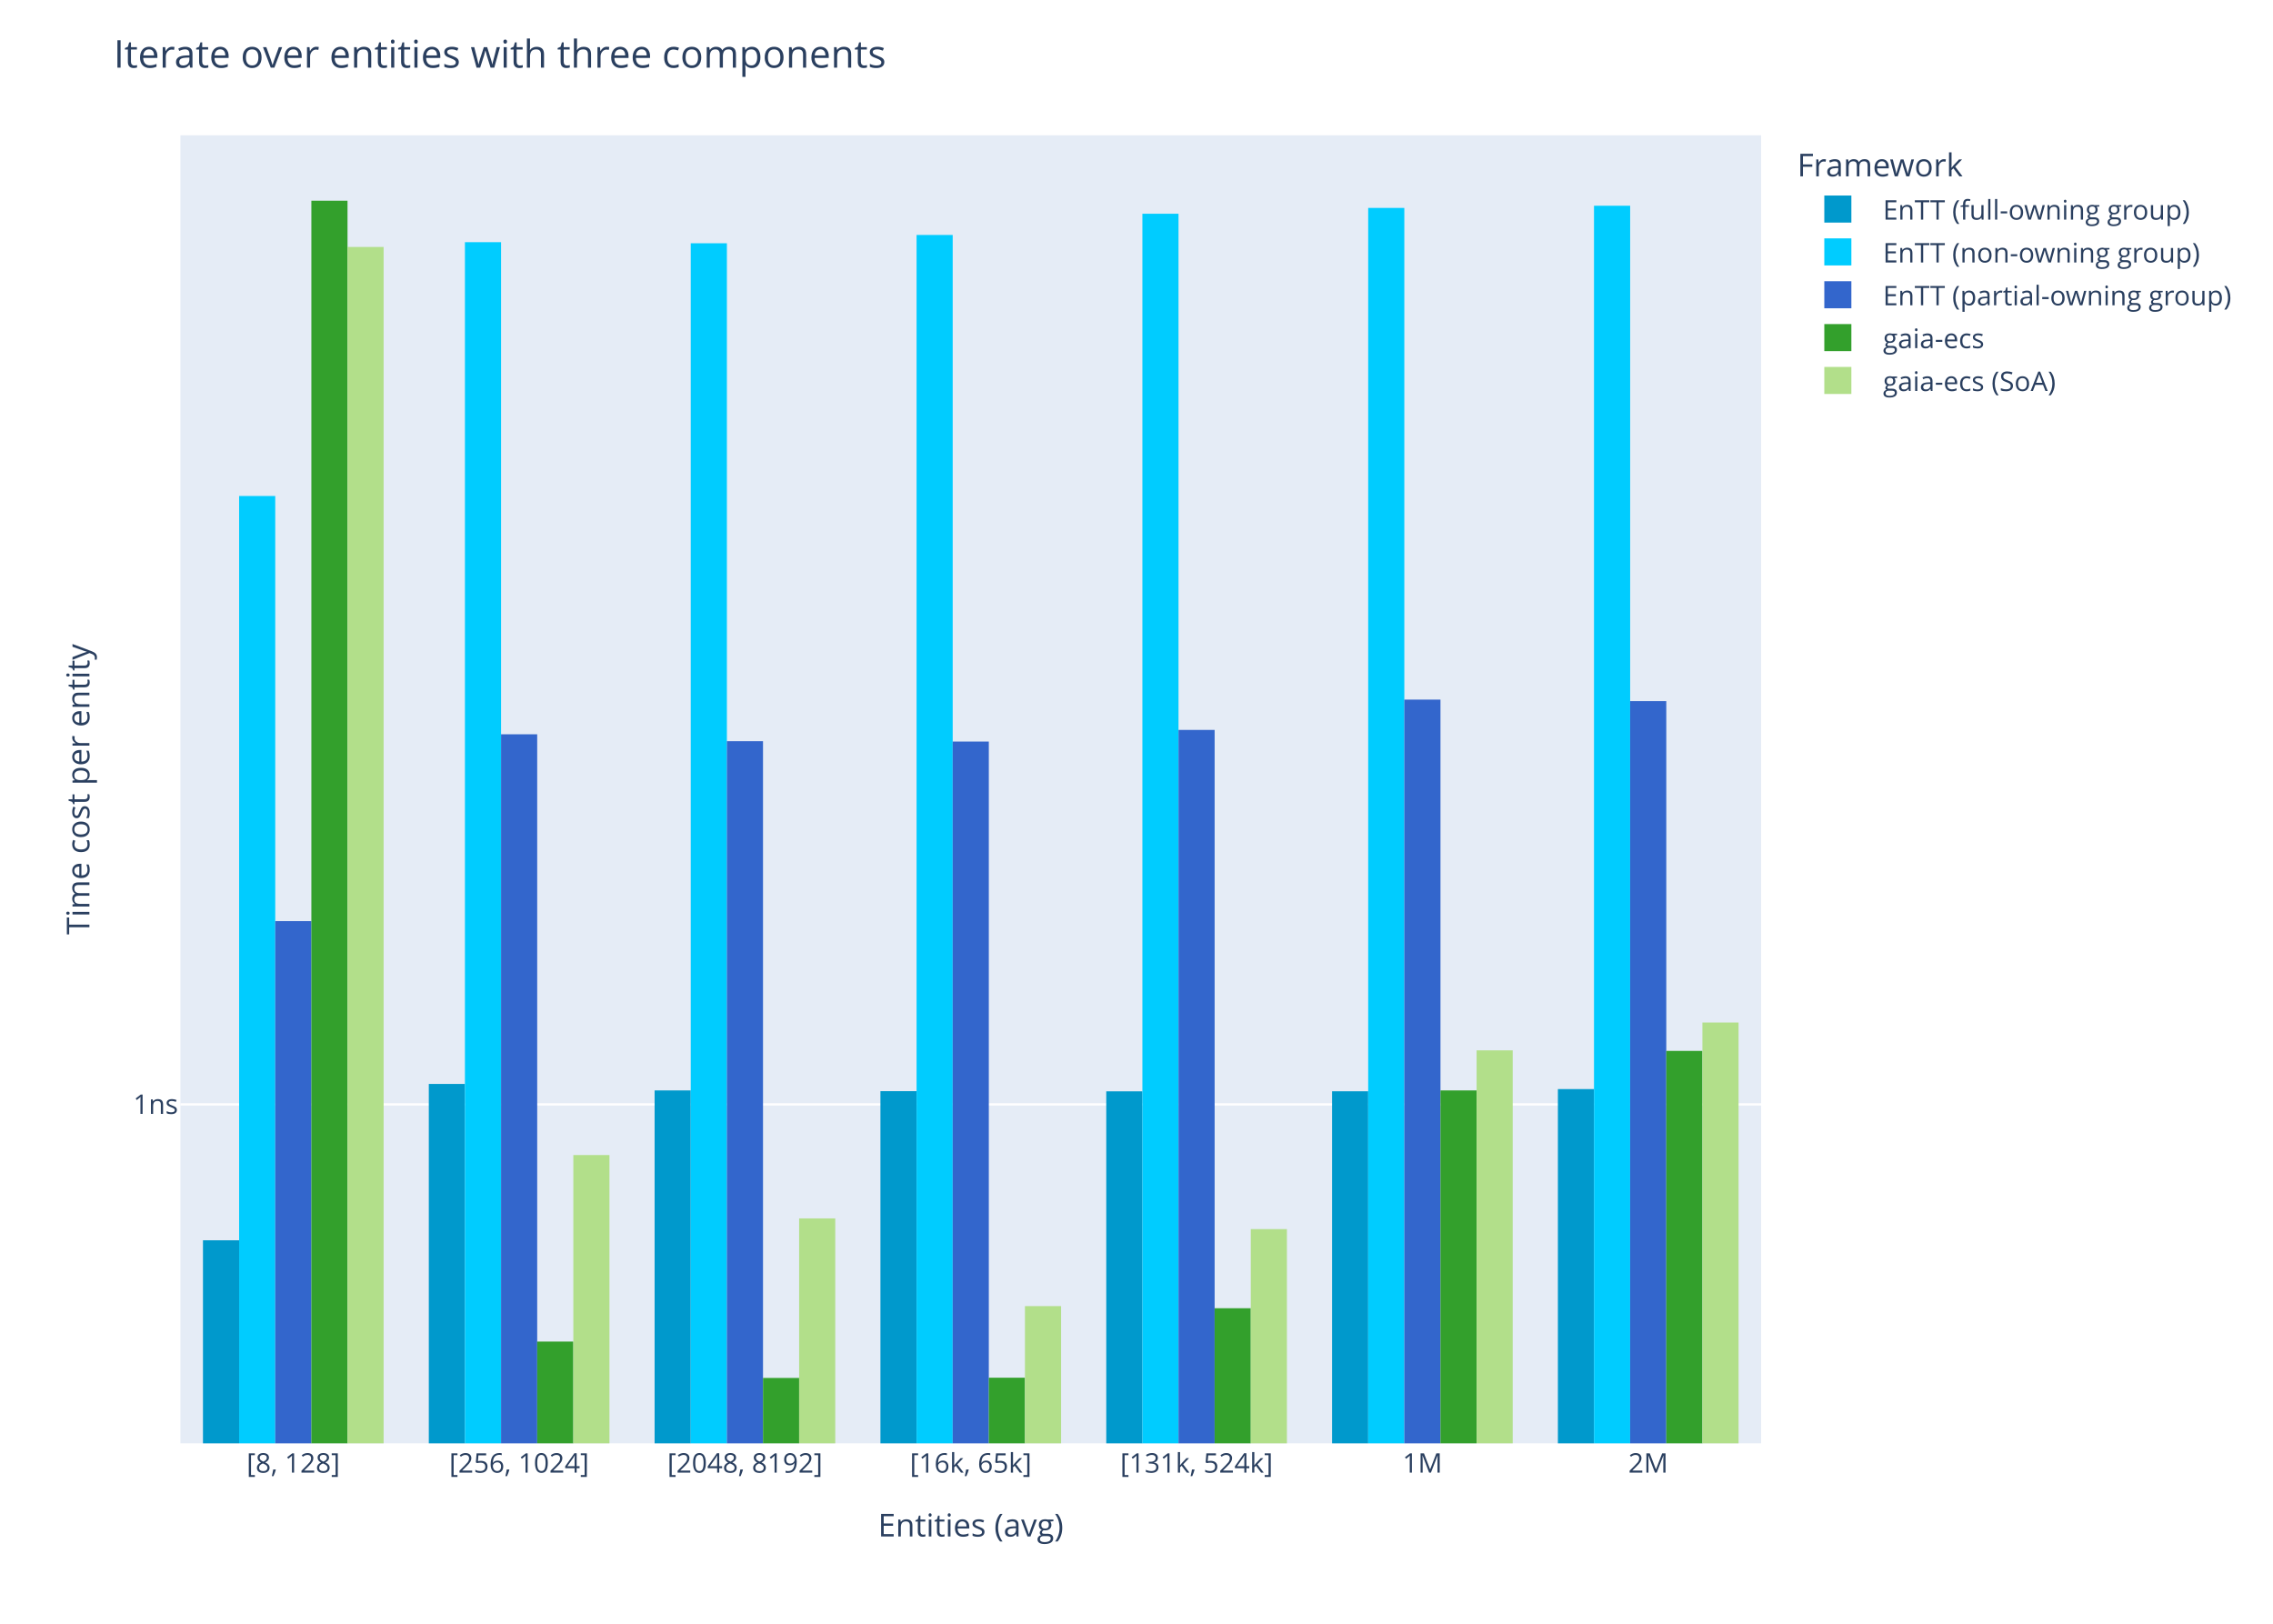
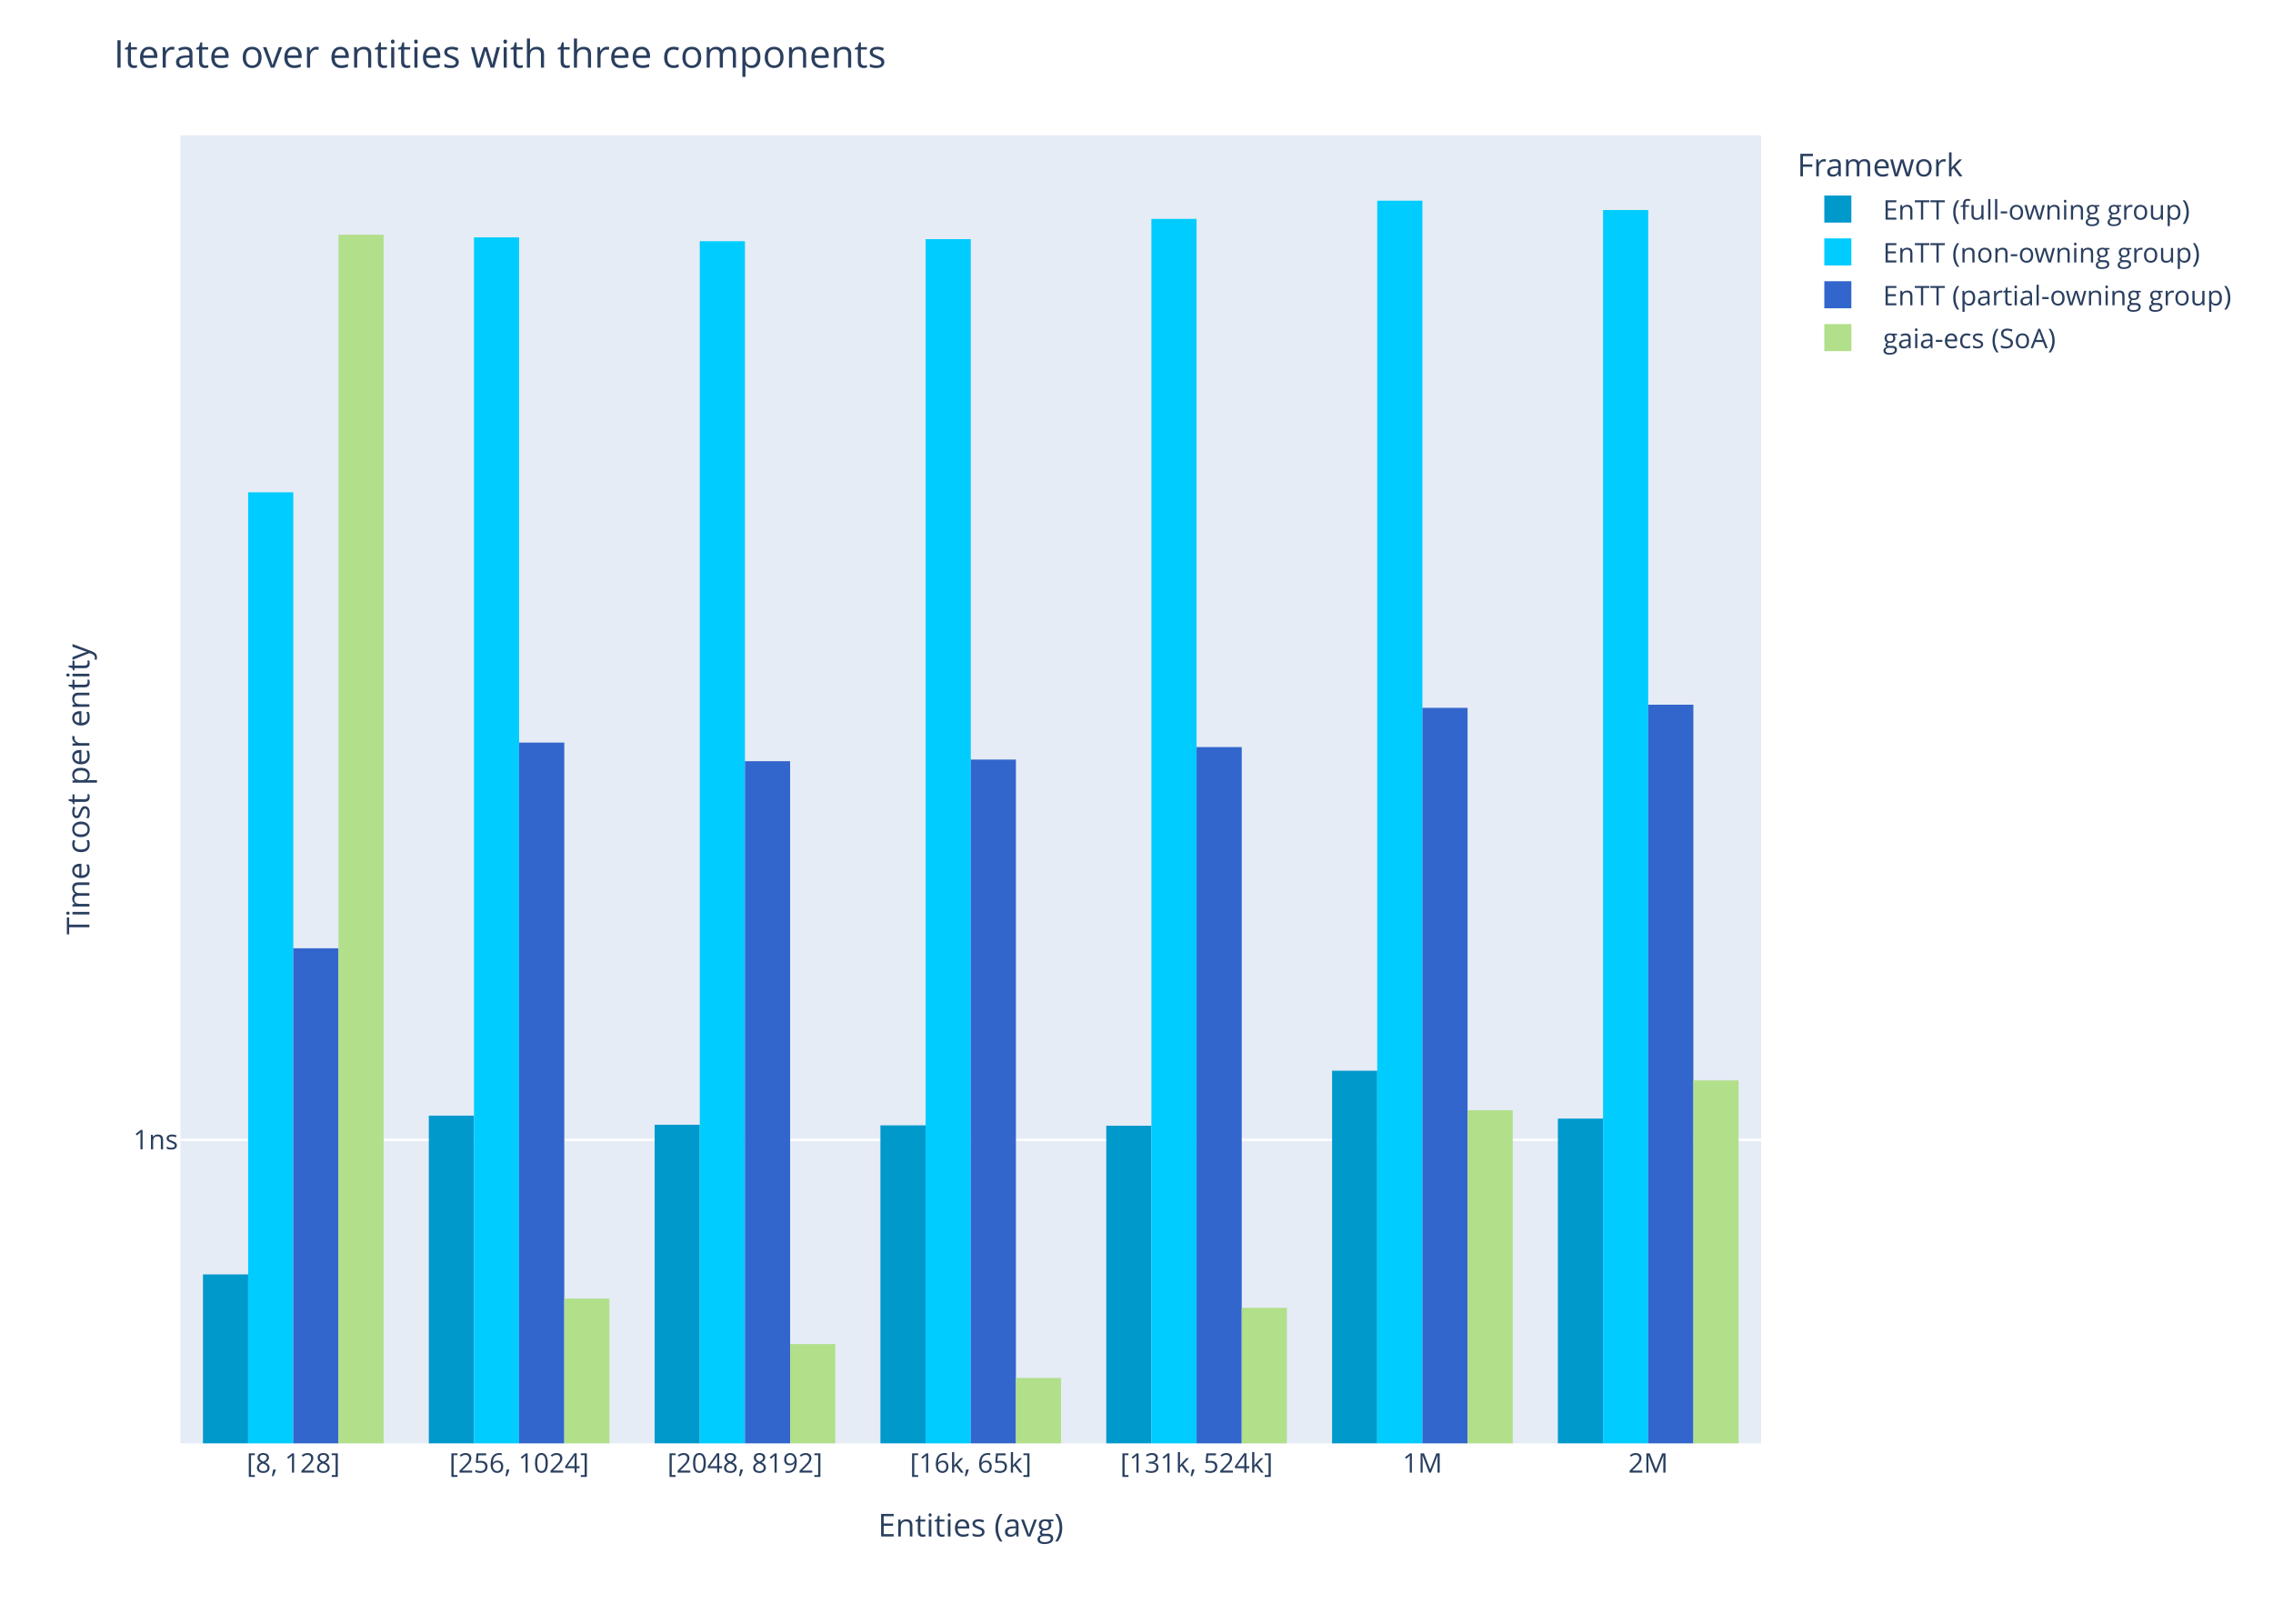
<svg xmlns="http://www.w3.org/2000/svg" class="main-svg" width="1008" height="720" style="" viewBox="0 0 1008 720">
  <rect x="0" y="0" width="1008" height="720" style="fill: rgb(255, 255, 255); fill-opacity: 1;" />
-   <defs id="defs-bd1e95">
+   <defs id="defs-a817b4">
    <g class="clips">
-       <clipPath id="clipbd1e95xyplot" class="plotclip">
+       <clipPath id="clipa817b4xyplot" class="plotclip">
        <rect width="701" height="580" />
      </clipPath>
-       <clipPath class="axesclip" id="clipbd1e95x">
+       <clipPath class="axesclip" id="clipa817b4x">
        <rect x="80" y="0" width="701" height="720" />
      </clipPath>
-       <clipPath class="axesclip" id="clipbd1e95y">
+       <clipPath class="axesclip" id="clipa817b4y">
        <rect x="0" y="60" width="1008" height="580" />
      </clipPath>
-       <clipPath class="axesclip" id="clipbd1e95xy">
+       <clipPath class="axesclip" id="clipa817b4xy">
        <rect x="80" y="60" width="701" height="580" />
      </clipPath>
    </g>
    <g class="gradients" />
    <g class="patterns" />
  </defs>
  <g class="bglayer">
    <rect class="bg" x="80" y="60" width="701" height="580" style="fill: rgb(229, 236, 246); fill-opacity: 1; stroke-width: 0;" />
  </g>
  <g class="layer-below">
    <g class="imagelayer" />
    <g class="shapelayer" />
  </g>
  <g class="cartesianlayer">
    <g class="subplot xy">
      <g class="layer-subplot">
        <g class="shapelayer" />
        <g class="imagelayer" />
      </g>
      <g class="minor-gridlayer">
        <g class="x" />
        <g class="y" />
      </g>
      <g class="gridlayer">
        <g class="x" />
        <g class="y">
-           <path class="ygrid crisp" transform="translate(0,489.71)" d="M80,0h701" style="stroke: rgb(255, 255, 255); stroke-opacity: 1; stroke-width: 1px;" />
+           <path class="ygrid crisp" transform="translate(0,505.41)" d="M80,0h701" style="stroke: rgb(255, 255, 255); stroke-opacity: 1; stroke-width: 1px;" />
        </g>
      </g>
      <g class="zerolinelayer" />
      <g class="layer-between">
        <g class="shapelayer" />
        <g class="imagelayer" />
      </g>
      <path class="xlines-below" />
      <path class="ylines-below" />
      <g class="overlines-below" />
      <g class="xaxislayer-below" />
      <g class="yaxislayer-below" />
      <g class="overaxes-below" />
-       <g class="plot" transform="translate(80,60)" clip-path="url(#clipbd1e95xyplot)">
-         <g class="barlayer mlayer">
-           <g class="trace bars" style="opacity: 1;">
-             <g class="points">
-               <g class="point">
-                 <path d="M10.01,6090V489.96H26.04V6090Z" style="vector-effect: none; opacity: 1; stroke-width: 0px; fill: rgb(0, 153, 204); fill-opacity: 1;" />
-               </g>
-               <g class="point">
-                 <path d="M110.16,6090V420.63H126.18V6090Z" style="vector-effect: none; opacity: 1; stroke-width: 0px; fill: rgb(0, 153, 204); fill-opacity: 1;" />
-               </g>
-               <g class="point">
-                 <path d="M210.3,6090V423.51H226.32V6090Z" style="vector-effect: none; opacity: 1; stroke-width: 0px; fill: rgb(0, 153, 204); fill-opacity: 1;" />
-               </g>
-               <g class="point">
-                 <path d="M310.44,6090V423.83H326.47V6090Z" style="vector-effect: none; opacity: 1; stroke-width: 0px; fill: rgb(0, 153, 204); fill-opacity: 1;" />
-               </g>
-               <g class="point">
-                 <path d="M410.59,6090V423.92H426.61V6090Z" style="vector-effect: none; opacity: 1; stroke-width: 0px; fill: rgb(0, 153, 204); fill-opacity: 1;" />
-               </g>
-               <g class="point">
-                 <path d="M510.73,6090V423.89H526.75V6090Z" style="vector-effect: none; opacity: 1; stroke-width: 0px; fill: rgb(0, 153, 204); fill-opacity: 1;" />
-               </g>
-               <g class="point">
-                 <path d="M610.87,6090V422.92H626.89V6090Z" style="vector-effect: none; opacity: 1; stroke-width: 0px; fill: rgb(0, 153, 204); fill-opacity: 1;" />
-               </g>
-             </g>
-           </g>
-           <g class="trace bars" style="opacity: 1;">
-             <g class="points">
-               <g class="point">
-                 <path d="M26.04,6090V159.94H42.06V6090Z" style="vector-effect: none; opacity: 1; stroke-width: 0px; fill: rgb(0, 204, 255); fill-opacity: 1;" />
-               </g>
-               <g class="point">
-                 <path d="M126.18,6090V47.39H142.2V6090Z" style="vector-effect: none; opacity: 1; stroke-width: 0px; fill: rgb(0, 204, 255); fill-opacity: 1;" />
-               </g>
-               <g class="point">
-                 <path d="M226.32,6090V47.86H242.35V6090Z" style="vector-effect: none; opacity: 1; stroke-width: 0px; fill: rgb(0, 204, 255); fill-opacity: 1;" />
-               </g>
-               <g class="point">
-                 <path d="M326.47,6090V44.18H342.49V6090Z" style="vector-effect: none; opacity: 1; stroke-width: 0px; fill: rgb(0, 204, 255); fill-opacity: 1;" />
-               </g>
-               <g class="point">
-                 <path d="M426.61,6090V34.77H442.63V6090Z" style="vector-effect: none; opacity: 1; stroke-width: 0px; fill: rgb(0, 204, 255); fill-opacity: 1;" />
-               </g>
-               <g class="point">
-                 <path d="M526.75,6090V32.19H542.77V6090Z" style="vector-effect: none; opacity: 1; stroke-width: 0px; fill: rgb(0, 204, 255); fill-opacity: 1;" />
-               </g>
-               <g class="point">
-                 <path d="M626.89,6090V31.23H642.92V6090Z" style="vector-effect: none; opacity: 1; stroke-width: 0px; fill: rgb(0, 204, 255); fill-opacity: 1;" />
-               </g>
-             </g>
-           </g>
-           <g class="trace bars" style="opacity: 1;">
-             <g class="points">
-               <g class="point">
-                 <path d="M42.06,6090V348.43H58.08V6090Z" style="vector-effect: none; opacity: 1; stroke-width: 0px; fill: rgb(51, 102, 204); fill-opacity: 1;" />
-               </g>
-               <g class="point">
-                 <path d="M142.2,6090V265.61H158.23V6090Z" style="vector-effect: none; opacity: 1; stroke-width: 0px; fill: rgb(51, 102, 204); fill-opacity: 1;" />
-               </g>
-               <g class="point">
-                 <path d="M242.35,6090V268.66H258.37V6090Z" style="vector-effect: none; opacity: 1; stroke-width: 0px; fill: rgb(51, 102, 204); fill-opacity: 1;" />
-               </g>
-               <g class="point">
-                 <path d="M342.49,6090V268.83H358.51V6090Z" style="vector-effect: none; opacity: 1; stroke-width: 0px; fill: rgb(51, 102, 204); fill-opacity: 1;" />
-               </g>
-               <g class="point">
-                 <path d="M442.63,6090V263.67H458.65V6090Z" style="vector-effect: none; opacity: 1; stroke-width: 0px; fill: rgb(51, 102, 204); fill-opacity: 1;" />
-               </g>
-               <g class="point">
-                 <path d="M542.77,6090V250.22H558.8V6090Z" style="vector-effect: none; opacity: 1; stroke-width: 0px; fill: rgb(51, 102, 204); fill-opacity: 1;" />
-               </g>
-               <g class="point">
-                 <path d="M642.92,6090V250.9H658.94V6090Z" style="vector-effect: none; opacity: 1; stroke-width: 0px; fill: rgb(51, 102, 204); fill-opacity: 1;" />
-               </g>
-             </g>
-           </g>
-           <g class="trace bars" style="opacity: 1;">
-             <g class="points">
-               <g class="point">
-                 <path d="M58.08,6090V29H74.11V6090Z" style="vector-effect: none; opacity: 1; stroke-width: 0px; fill: rgb(51, 160, 44); fill-opacity: 1;" />
-               </g>
-               <g class="point">
-                 <path d="M158.23,6090V534.89H174.25V6090Z" style="vector-effect: none; opacity: 1; stroke-width: 0px; fill: rgb(51, 160, 44); fill-opacity: 1;" />
-               </g>
-               <g class="point">
-                 <path d="M258.37,6090V551H274.39V6090Z" style="vector-effect: none; opacity: 1; stroke-width: 0px; fill: rgb(51, 160, 44); fill-opacity: 1;" />
-               </g>
-               <g class="point">
-                 <path d="M358.51,6090V550.9H374.53V6090Z" style="vector-effect: none; opacity: 1; stroke-width: 0px; fill: rgb(51, 160, 44); fill-opacity: 1;" />
-               </g>
-               <g class="point">
-                 <path d="M458.65,6090V520.09H474.68V6090Z" style="vector-effect: none; opacity: 1; stroke-width: 0px; fill: rgb(51, 160, 44); fill-opacity: 1;" />
-               </g>
-               <g class="point">
-                 <path d="M558.8,6090V423.51H574.82V6090Z" style="vector-effect: none; opacity: 1; stroke-width: 0px; fill: rgb(51, 160, 44); fill-opacity: 1;" />
-               </g>
-               <g class="point">
-                 <path d="M658.94,6090V405.99H674.96V6090Z" style="vector-effect: none; opacity: 1; stroke-width: 0px; fill: rgb(51, 160, 44); fill-opacity: 1;" />
-               </g>
-             </g>
-           </g>
-           <g class="trace bars" style="opacity: 1;">
-             <g class="points">
-               <g class="point">
-                 <path d="M74.11,6090V49.5H90.13V6090Z" style="vector-effect: none; opacity: 1; stroke-width: 0px; fill: rgb(178, 223, 138); fill-opacity: 1;" />
-               </g>
-               <g class="point">
-                 <path d="M174.25,6090V452.18H190.27V6090Z" style="vector-effect: none; opacity: 1; stroke-width: 0px; fill: rgb(178, 223, 138); fill-opacity: 1;" />
-               </g>
-               <g class="point">
-                 <path d="M274.39,6090V480.27H290.41V6090Z" style="vector-effect: none; opacity: 1; stroke-width: 0px; fill: rgb(178, 223, 138); fill-opacity: 1;" />
-               </g>
-               <g class="point">
-                 <path d="M374.53,6090V519.15H390.56V6090Z" style="vector-effect: none; opacity: 1; stroke-width: 0px; fill: rgb(178, 223, 138); fill-opacity: 1;" />
-               </g>
-               <g class="point">
-                 <path d="M474.68,6090V485.03H490.7V6090Z" style="vector-effect: none; opacity: 1; stroke-width: 0px; fill: rgb(178, 223, 138); fill-opacity: 1;" />
-               </g>
-               <g class="point">
-                 <path d="M574.82,6090V405.75H590.84V6090Z" style="vector-effect: none; opacity: 1; stroke-width: 0px; fill: rgb(178, 223, 138); fill-opacity: 1;" />
-               </g>
-               <g class="point">
-                 <path d="M674.96,6090V393.4H690.99V6090Z" style="vector-effect: none; opacity: 1; stroke-width: 0px; fill: rgb(178, 223, 138); fill-opacity: 1;" />
-               </g>
-             </g>
-           </g>
-         </g>
-       </g>
-       <g class="overplot" />
+       <g class="overplot">
+         <g class="xy" transform="translate(80,60)" clip-path="url(#clipa817b4xyplot)">
+           <g class="barlayer mlayer">
+             <g class="trace bars" style="opacity: 1;">
+               <g class="points">
+                 <g class="point">
+                   <path d="M10.01,6090V505.1H30.04V6090Z" style="vector-effect: none; opacity: 1; stroke-width: 0px; fill: rgb(0, 153, 204); fill-opacity: 1;" />
+                 </g>
+                 <g class="point">
+                   <path d="M110.16,6090V434.69H130.19V6090Z" style="vector-effect: none; opacity: 1; stroke-width: 0px; fill: rgb(0, 153, 204); fill-opacity: 1;" />
+                 </g>
+                 <g class="point">
+                   <path d="M210.3,6090V438.72H230.33V6090Z" style="vector-effect: none; opacity: 1; stroke-width: 0px; fill: rgb(0, 153, 204); fill-opacity: 1;" />
+                 </g>
+                 <g class="point">
+                   <path d="M310.44,6090V439H330.47V6090Z" style="vector-effect: none; opacity: 1; stroke-width: 0px; fill: rgb(0, 153, 204); fill-opacity: 1;" />
+                 </g>
+                 <g class="point">
+                   <path d="M410.59,6090V439.17H430.61V6090Z" style="vector-effect: none; opacity: 1; stroke-width: 0px; fill: rgb(0, 153, 204); fill-opacity: 1;" />
+                 </g>
+                 <g class="point">
+                   <path d="M510.73,6090V414.79H530.76V6090Z" style="vector-effect: none; opacity: 1; stroke-width: 0px; fill: rgb(0, 153, 204); fill-opacity: 1;" />
+                 </g>
+                 <g class="point">
+                   <path d="M610.87,6090V436.01H630.9V6090Z" style="vector-effect: none; opacity: 1; stroke-width: 0px; fill: rgb(0, 153, 204); fill-opacity: 1;" />
+                 </g>
+               </g>
+             </g>
+             <g class="trace bars" style="opacity: 1;">
+               <g class="points">
+                 <g class="point">
+                   <path d="M30.04,6090V158.3H50.07V6090Z" style="vector-effect: none; opacity: 1; stroke-width: 0px; fill: rgb(0, 204, 255); fill-opacity: 1;" />
+                 </g>
+                 <g class="point">
+                   <path d="M130.19,6090V45.27H150.21V6090Z" style="vector-effect: none; opacity: 1; stroke-width: 0px; fill: rgb(0, 204, 255); fill-opacity: 1;" />
+                 </g>
+                 <g class="point">
+                   <path d="M230.33,6090V46.96H250.36V6090Z" style="vector-effect: none; opacity: 1; stroke-width: 0px; fill: rgb(0, 204, 255); fill-opacity: 1;" />
+                 </g>
+                 <g class="point">
+                   <path d="M330.47,6090V46.04H350.5V6090Z" style="vector-effect: none; opacity: 1; stroke-width: 0px; fill: rgb(0, 204, 255); fill-opacity: 1;" />
+                 </g>
+                 <g class="point">
+                   <path d="M430.61,6090V37.06H450.64V6090Z" style="vector-effect: none; opacity: 1; stroke-width: 0px; fill: rgb(0, 204, 255); fill-opacity: 1;" />
+                 </g>
+                 <g class="point">
+                   <path d="M530.76,6090V29H550.79V6090Z" style="vector-effect: none; opacity: 1; stroke-width: 0px; fill: rgb(0, 204, 255); fill-opacity: 1;" />
+                 </g>
+                 <g class="point">
+                   <path d="M630.9,6090V33.14H650.93V6090Z" style="vector-effect: none; opacity: 1; stroke-width: 0px; fill: rgb(0, 204, 255); fill-opacity: 1;" />
+                 </g>
+               </g>
+             </g>
+             <g class="trace bars" style="opacity: 1;">
+               <g class="points">
+                 <g class="point">
+                   <path d="M50.07,6090V360.48H70.1V6090Z" style="vector-effect: none; opacity: 1; stroke-width: 0px; fill: rgb(51, 102, 204); fill-opacity: 1;" />
+                 </g>
+                 <g class="point">
+                   <path d="M150.21,6090V269.29H170.24V6090Z" style="vector-effect: none; opacity: 1; stroke-width: 0px; fill: rgb(51, 102, 204); fill-opacity: 1;" />
+                 </g>
+                 <g class="point">
+                   <path d="M250.36,6090V277.54H270.39V6090Z" style="vector-effect: none; opacity: 1; stroke-width: 0px; fill: rgb(51, 102, 204); fill-opacity: 1;" />
+                 </g>
+                 <g class="point">
+                   <path d="M350.5,6090V276.81H370.53V6090Z" style="vector-effect: none; opacity: 1; stroke-width: 0px; fill: rgb(51, 102, 204); fill-opacity: 1;" />
+                 </g>
+                 <g class="point">
+                   <path d="M450.64,6090V271.26H470.67V6090Z" style="vector-effect: none; opacity: 1; stroke-width: 0px; fill: rgb(51, 102, 204); fill-opacity: 1;" />
+                 </g>
+                 <g class="point">
+                   <path d="M550.79,6090V253.88H570.81V6090Z" style="vector-effect: none; opacity: 1; stroke-width: 0px; fill: rgb(51, 102, 204); fill-opacity: 1;" />
+                 </g>
+                 <g class="point">
+                   <path d="M650.93,6090V252.48H670.96V6090Z" style="vector-effect: none; opacity: 1; stroke-width: 0px; fill: rgb(51, 102, 204); fill-opacity: 1;" />
+                 </g>
+               </g>
+             </g>
+             <g class="trace bars" style="opacity: 1;">
+               <g class="points">
+                 <g class="point">
+                   <path d="M70.1,6090V44.07H90.13V6090Z" style="vector-effect: none; opacity: 1; stroke-width: 0px; fill: rgb(178, 223, 138); fill-opacity: 1;" />
+                 </g>
+                 <g class="point">
+                   <path d="M170.24,6090V515.82H190.27V6090Z" style="vector-effect: none; opacity: 1; stroke-width: 0px; fill: rgb(178, 223, 138); fill-opacity: 1;" />
+                 </g>
+                 <g class="point">
+                   <path d="M270.39,6090V535.98H290.41V6090Z" style="vector-effect: none; opacity: 1; stroke-width: 0px; fill: rgb(178, 223, 138); fill-opacity: 1;" />
+                 </g>
+                 <g class="point">
+                   <path d="M370.53,6090V551H390.56V6090Z" style="vector-effect: none; opacity: 1; stroke-width: 0px; fill: rgb(178, 223, 138); fill-opacity: 1;" />
+                 </g>
+                 <g class="point">
+                   <path d="M470.67,6090V519.9H490.7V6090Z" style="vector-effect: none; opacity: 1; stroke-width: 0px; fill: rgb(178, 223, 138); fill-opacity: 1;" />
+                 </g>
+                 <g class="point">
+                   <path d="M570.81,6090V432.3H590.84V6090Z" style="vector-effect: none; opacity: 1; stroke-width: 0px; fill: rgb(178, 223, 138); fill-opacity: 1;" />
+                 </g>
+                 <g class="point">
+                   <path d="M670.96,6090V419.07H690.99V6090Z" style="vector-effect: none; opacity: 1; stroke-width: 0px; fill: rgb(178, 223, 138); fill-opacity: 1;" />
+                 </g>
+               </g>
+             </g>
+           </g>
+         </g>
+       </g>
      <path class="xlines-above crisp" d="M0,0" style="fill: none;" />
      <path class="ylines-above crisp" d="M0,0" style="fill: none;" />
      <g class="overlines-above" />
      <g class="xaxislayer-above">
        <g class="xtick">
          <text text-anchor="middle" x="0" y="653" transform="translate(130.07,0)" style="font-family: 'Open Sans', verdana, arial, sans-serif; font-size: 12px; fill: rgb(42, 63, 95); fill-opacity: 1; white-space: pre; opacity: 1;">[8, 128]</text>
        </g>
        <g class="xtick">
          <text text-anchor="middle" x="0" y="653" transform="translate(230.21,0)" style="font-family: 'Open Sans', verdana, arial, sans-serif; font-size: 12px; fill: rgb(42, 63, 95); fill-opacity: 1; white-space: pre; opacity: 1;">[256, 1024]</text>
        </g>
        <g class="xtick">
          <text text-anchor="middle" x="0" y="653" transform="translate(330.36,0)" style="font-family: 'Open Sans', verdana, arial, sans-serif; font-size: 12px; fill: rgb(42, 63, 95); fill-opacity: 1; white-space: pre; opacity: 1;">[2048, 8192]</text>
        </g>
        <g class="xtick">
          <text text-anchor="middle" x="0" y="653" transform="translate(430.5,0)" style="font-family: 'Open Sans', verdana, arial, sans-serif; font-size: 12px; fill: rgb(42, 63, 95); fill-opacity: 1; white-space: pre; opacity: 1;">[16k, 65k]</text>
        </g>
        <g class="xtick">
          <text text-anchor="middle" x="0" y="653" transform="translate(530.64,0)" style="font-family: 'Open Sans', verdana, arial, sans-serif; font-size: 12px; fill: rgb(42, 63, 95); fill-opacity: 1; white-space: pre; opacity: 1;">[131k, 524k]</text>
        </g>
        <g class="xtick">
          <text text-anchor="middle" x="0" y="653" transform="translate(630.79,0)" style="font-family: 'Open Sans', verdana, arial, sans-serif; font-size: 12px; fill: rgb(42, 63, 95); fill-opacity: 1; white-space: pre; opacity: 1;">1M</text>
        </g>
        <g class="xtick">
          <text text-anchor="middle" x="0" y="653" transform="translate(730.93,0)" style="font-family: 'Open Sans', verdana, arial, sans-serif; font-size: 12px; fill: rgb(42, 63, 95); fill-opacity: 1; white-space: pre; opacity: 1;">2M</text>
        </g>
      </g>
      <g class="yaxislayer-above">
        <g class="ytick">
-           <text text-anchor="end" x="79" y="4.2" transform="translate(0,489.71)" style="font-family: 'Open Sans', verdana, arial, sans-serif; font-size: 12px; fill: rgb(42, 63, 95); fill-opacity: 1; white-space: pre; opacity: 1;">1ns</text>
+           <text text-anchor="end" x="79" y="4.2" transform="translate(0,505.41)" style="font-family: 'Open Sans', verdana, arial, sans-serif; font-size: 12px; fill: rgb(42, 63, 95); fill-opacity: 1; white-space: pre; opacity: 1;">1ns</text>
        </g>
      </g>
      <g class="overaxes-above" />
    </g>
  </g>
  <g class="polarlayer" />
  <g class="smithlayer" />
  <g class="ternarylayer" />
  <g class="geolayer" />
  <g class="funnelarealayer" />
  <g class="pielayer" />
  <g class="iciclelayer" />
  <g class="treemaplayer" />
  <g class="sunburstlayer" />
  <g class="glimages" />
-   <defs id="topdefs-bd1e95">
+   <defs id="topdefs-a817b4">
    <g class="clips" />
-     <clipPath id="legendbd1e95">
-       <rect width="201" height="124" x="0" y="0" />
+     <clipPath id="legenda817b4">
+       <rect width="201" height="105" x="0" y="0" />
    </clipPath>
  </defs>
  <g class="layer-above">
    <g class="imagelayer" />
    <g class="shapelayer" />
  </g>
  <g class="infolayer">
    <g class="legend" pointer-events="all" transform="translate(795.02,60)">
-       <rect class="bg" shape-rendering="crispEdges" width="201" height="124" x="0" y="0" style="stroke: rgb(68, 68, 68); stroke-opacity: 1; fill: rgb(255, 255, 255); fill-opacity: 1; stroke-width: 0px;" />
-       <g class="scrollbox" transform="" clip-path="url(#legendbd1e95)">
+       <rect class="bg" shape-rendering="crispEdges" width="201" height="105" x="0" y="0" style="stroke: rgb(68, 68, 68); stroke-opacity: 1; fill: rgb(255, 255, 255); fill-opacity: 1; stroke-width: 0px;" />
+       <g class="scrollbox" transform="" clip-path="url(#legenda817b4)">
        <text class="legendtitletext" text-anchor="start" x="2" y="18.2" style="font-family: 'Open Sans', verdana, arial, sans-serif; font-size: 14px; fill: rgb(42, 63, 95); fill-opacity: 1; white-space: pre;">Framework</text>
        <g class="groups" transform="">
          <g class="traces" transform="translate(0,32.7)" style="opacity: 1;">
            <text class="legendtext" text-anchor="start" x="40" y="4.68" style="font-family: 'Open Sans', verdana, arial, sans-serif; font-size: 12px; fill: rgb(42, 63, 95); fill-opacity: 1; white-space: pre;">EnTT (full-owning group)</text>
            <g class="layers" style="opacity: 1;">
              <g class="legendfill" />
              <g class="legendlines" />
              <g class="legendsymbols">
                <g class="legendpoints">
                  <path class="legendundefined" d="M6,6H-6V-6H6Z" transform="translate(20,0)" style="stroke-width: 0px; fill: rgb(0, 153, 204); fill-opacity: 1;" />
                </g>
              </g>
            </g>
            <rect class="legendtoggle" x="0" y="-9.5" width="195.234" height="19" style="fill: rgb(0, 0, 0); fill-opacity: 0;" />
          </g>
        </g>
        <g class="groups" transform="">
          <g class="traces" transform="translate(0,51.7)" style="opacity: 1;">
            <text class="legendtext" text-anchor="start" x="40" y="4.68" style="font-family: 'Open Sans', verdana, arial, sans-serif; font-size: 12px; fill: rgb(42, 63, 95); fill-opacity: 1; white-space: pre;">EnTT (non-owning group)</text>
            <g class="layers" style="opacity: 1;">
              <g class="legendfill" />
              <g class="legendlines" />
              <g class="legendsymbols">
                <g class="legendpoints">
                  <path class="legendundefined" d="M6,6H-6V-6H6Z" transform="translate(20,0)" style="stroke-width: 0px; fill: rgb(0, 204, 255); fill-opacity: 1;" />
                </g>
              </g>
            </g>
            <rect class="legendtoggle" x="0" y="-9.5" width="195.234" height="19" style="fill: rgb(0, 0, 0); fill-opacity: 0;" />
          </g>
        </g>
        <g class="groups" transform="">
          <g class="traces" transform="translate(0,70.7)" style="opacity: 1;">
            <text class="legendtext" text-anchor="start" x="40" y="4.68" style="font-family: 'Open Sans', verdana, arial, sans-serif; font-size: 12px; fill: rgb(42, 63, 95); fill-opacity: 1; white-space: pre;">EnTT (partial-owning group)</text>
            <g class="layers" style="opacity: 1;">
              <g class="legendfill" />
              <g class="legendlines" />
              <g class="legendsymbols">
                <g class="legendpoints">
                  <path class="legendundefined" d="M6,6H-6V-6H6Z" transform="translate(20,0)" style="stroke-width: 0px; fill: rgb(51, 102, 204); fill-opacity: 1;" />
                </g>
              </g>
            </g>
            <rect class="legendtoggle" x="0" y="-9.5" width="195.234" height="19" style="fill: rgb(0, 0, 0); fill-opacity: 0;" />
          </g>
        </g>
        <g class="groups" transform="">
          <g class="traces" transform="translate(0,89.7)" style="opacity: 1;">
-             <text class="legendtext" text-anchor="start" x="40" y="4.68" style="font-family: 'Open Sans', verdana, arial, sans-serif; font-size: 12px; fill: rgb(42, 63, 95); fill-opacity: 1; white-space: pre;">gaia-ecs</text>
-             <g class="layers" style="opacity: 1;">
-               <g class="legendfill" />
-               <g class="legendlines" />
-               <g class="legendsymbols">
-                 <g class="legendpoints">
-                   <path class="legendundefined" d="M6,6H-6V-6H6Z" transform="translate(20,0)" style="stroke-width: 0px; fill: rgb(51, 160, 44); fill-opacity: 1;" />
-                 </g>
-               </g>
-             </g>
-             <rect class="legendtoggle" x="0" y="-9.5" width="195.234" height="19" style="fill: rgb(0, 0, 0); fill-opacity: 0;" />
-           </g>
-         </g>
-         <g class="groups" transform="">
-           <g class="traces" transform="translate(0,108.7)" style="opacity: 1;">
            <text class="legendtext" text-anchor="start" x="40" y="4.68" style="font-family: 'Open Sans', verdana, arial, sans-serif; font-size: 12px; fill: rgb(42, 63, 95); fill-opacity: 1; white-space: pre;">gaia-ecs (SoA)</text>
            <g class="layers" style="opacity: 1;">
              <g class="legendfill" />
              <g class="legendlines" />
              <g class="legendsymbols">
                <g class="legendpoints">
                  <path class="legendundefined" d="M6,6H-6V-6H6Z" transform="translate(20,0)" style="stroke-width: 0px; fill: rgb(178, 223, 138); fill-opacity: 1;" />
                </g>
              </g>
            </g>
            <rect class="legendtoggle" x="0" y="-9.5" width="195.234" height="19" style="fill: rgb(0, 0, 0); fill-opacity: 0;" />
          </g>
        </g>
      </g>
      <rect class="scrollbar" rx="20" ry="3" width="0" height="0" x="0" y="0" style="fill: rgb(128, 139, 164); fill-opacity: 1;" />
    </g>
    <g class="g-gtitle">
-       <text class="gtitle" x="50.4" y="30" text-anchor="start" dy="0em" style="font-family: 'Open Sans', verdana, arial, sans-serif; font-size: 17px; fill: rgb(42, 63, 95); opacity: 1; white-space: pre;">Iterate over entities with three components</text>
+       <text class="gtitle" x="50.4" y="30" text-anchor="start" dy="0em" style="opacity: 1; font-family: 'Open Sans', verdana, arial, sans-serif; font-size: 17px; fill: rgb(42, 63, 95); fill-opacity: 1; white-space: pre;">Iterate over entities with three components</text>
    </g>
    <g class="g-xtitle">
-       <text class="xtitle" x="430.5" y="681.3" text-anchor="middle" style="font-family: 'Open Sans', verdana, arial, sans-serif; font-size: 14px; fill: rgb(42, 63, 95); opacity: 1; white-space: pre;">Entities (avg)</text>
+       <text class="xtitle" x="430.5" y="681.3" text-anchor="middle" style="opacity: 1; font-family: 'Open Sans', verdana, arial, sans-serif; font-size: 14px; fill: rgb(42, 63, 95); fill-opacity: 1; white-space: pre;">Entities (avg)</text>
    </g>
    <g class="g-ytitle">
-       <text class="ytitle" transform="rotate(-90,39.64688,350)" x="39.647" y="350" text-anchor="middle" style="font-family: 'Open Sans', verdana, arial, sans-serif; font-size: 14px; fill: rgb(42, 63, 95); opacity: 1; white-space: pre;">Time cost per entity</text>
+       <text class="ytitle" transform="rotate(-90,39.64688,350)" x="39.647" y="350" text-anchor="middle" style="opacity: 1; font-family: 'Open Sans', verdana, arial, sans-serif; font-size: 14px; fill: rgb(42, 63, 95); fill-opacity: 1; white-space: pre;">Time cost per entity</text>
    </g>
  </g>
</svg>
